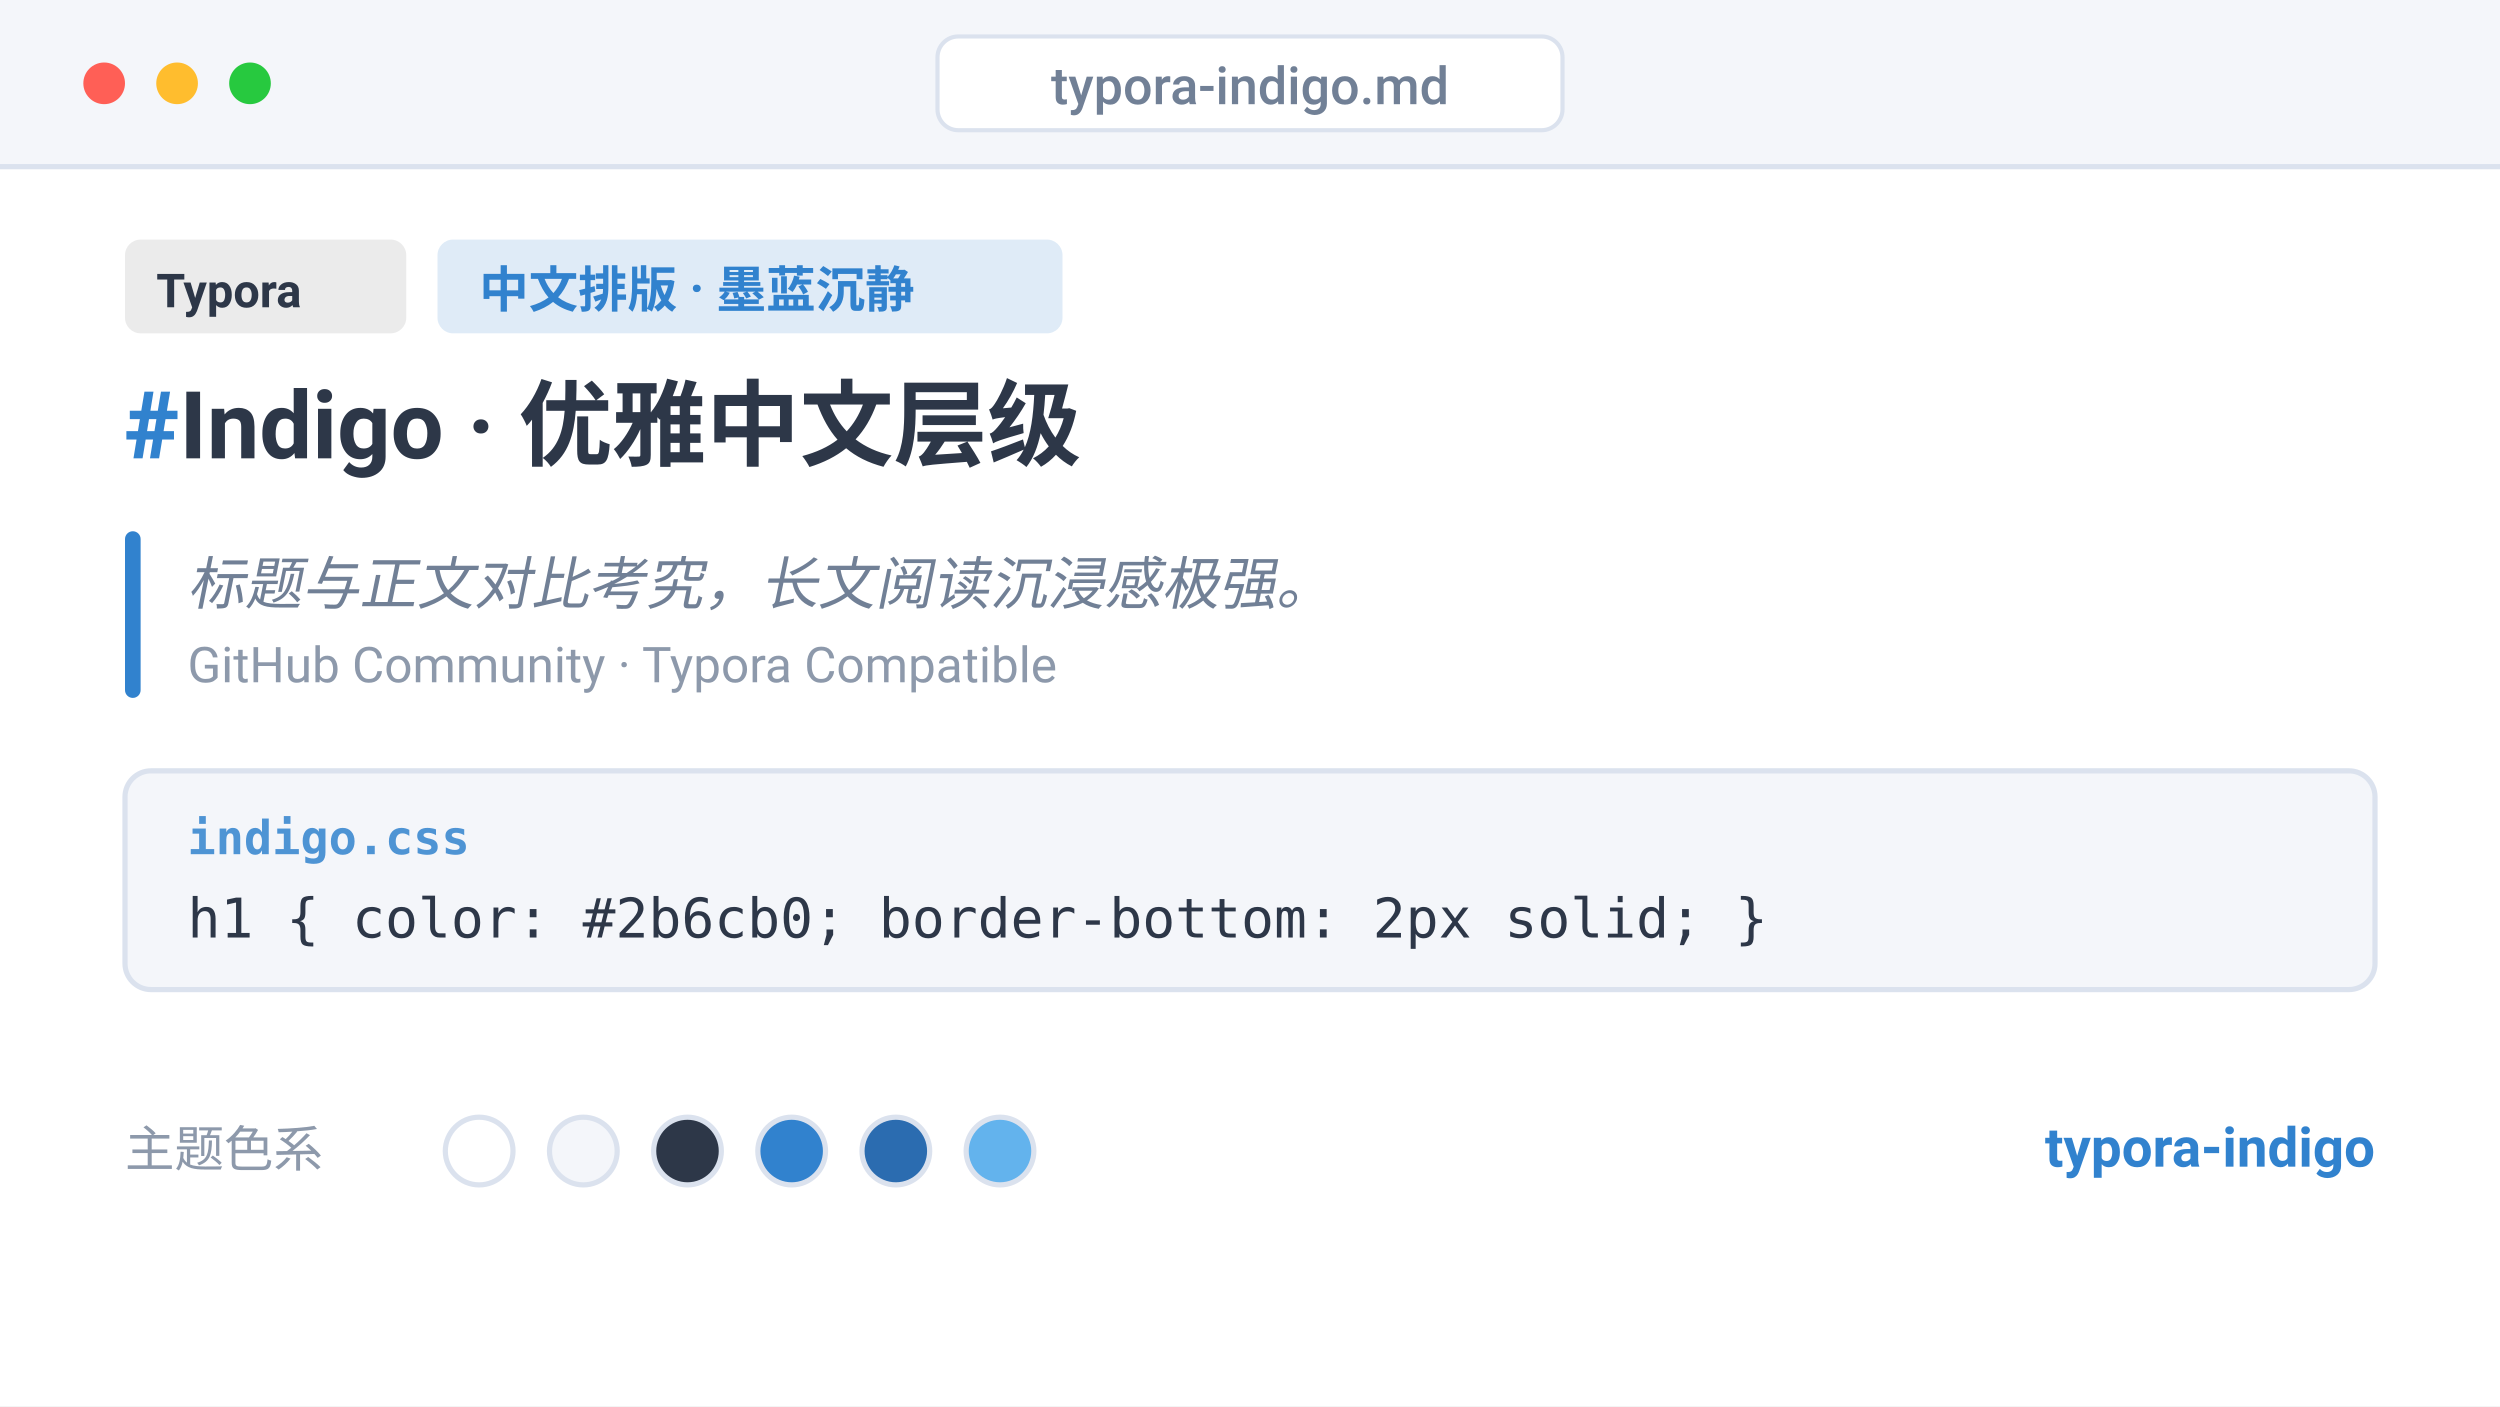
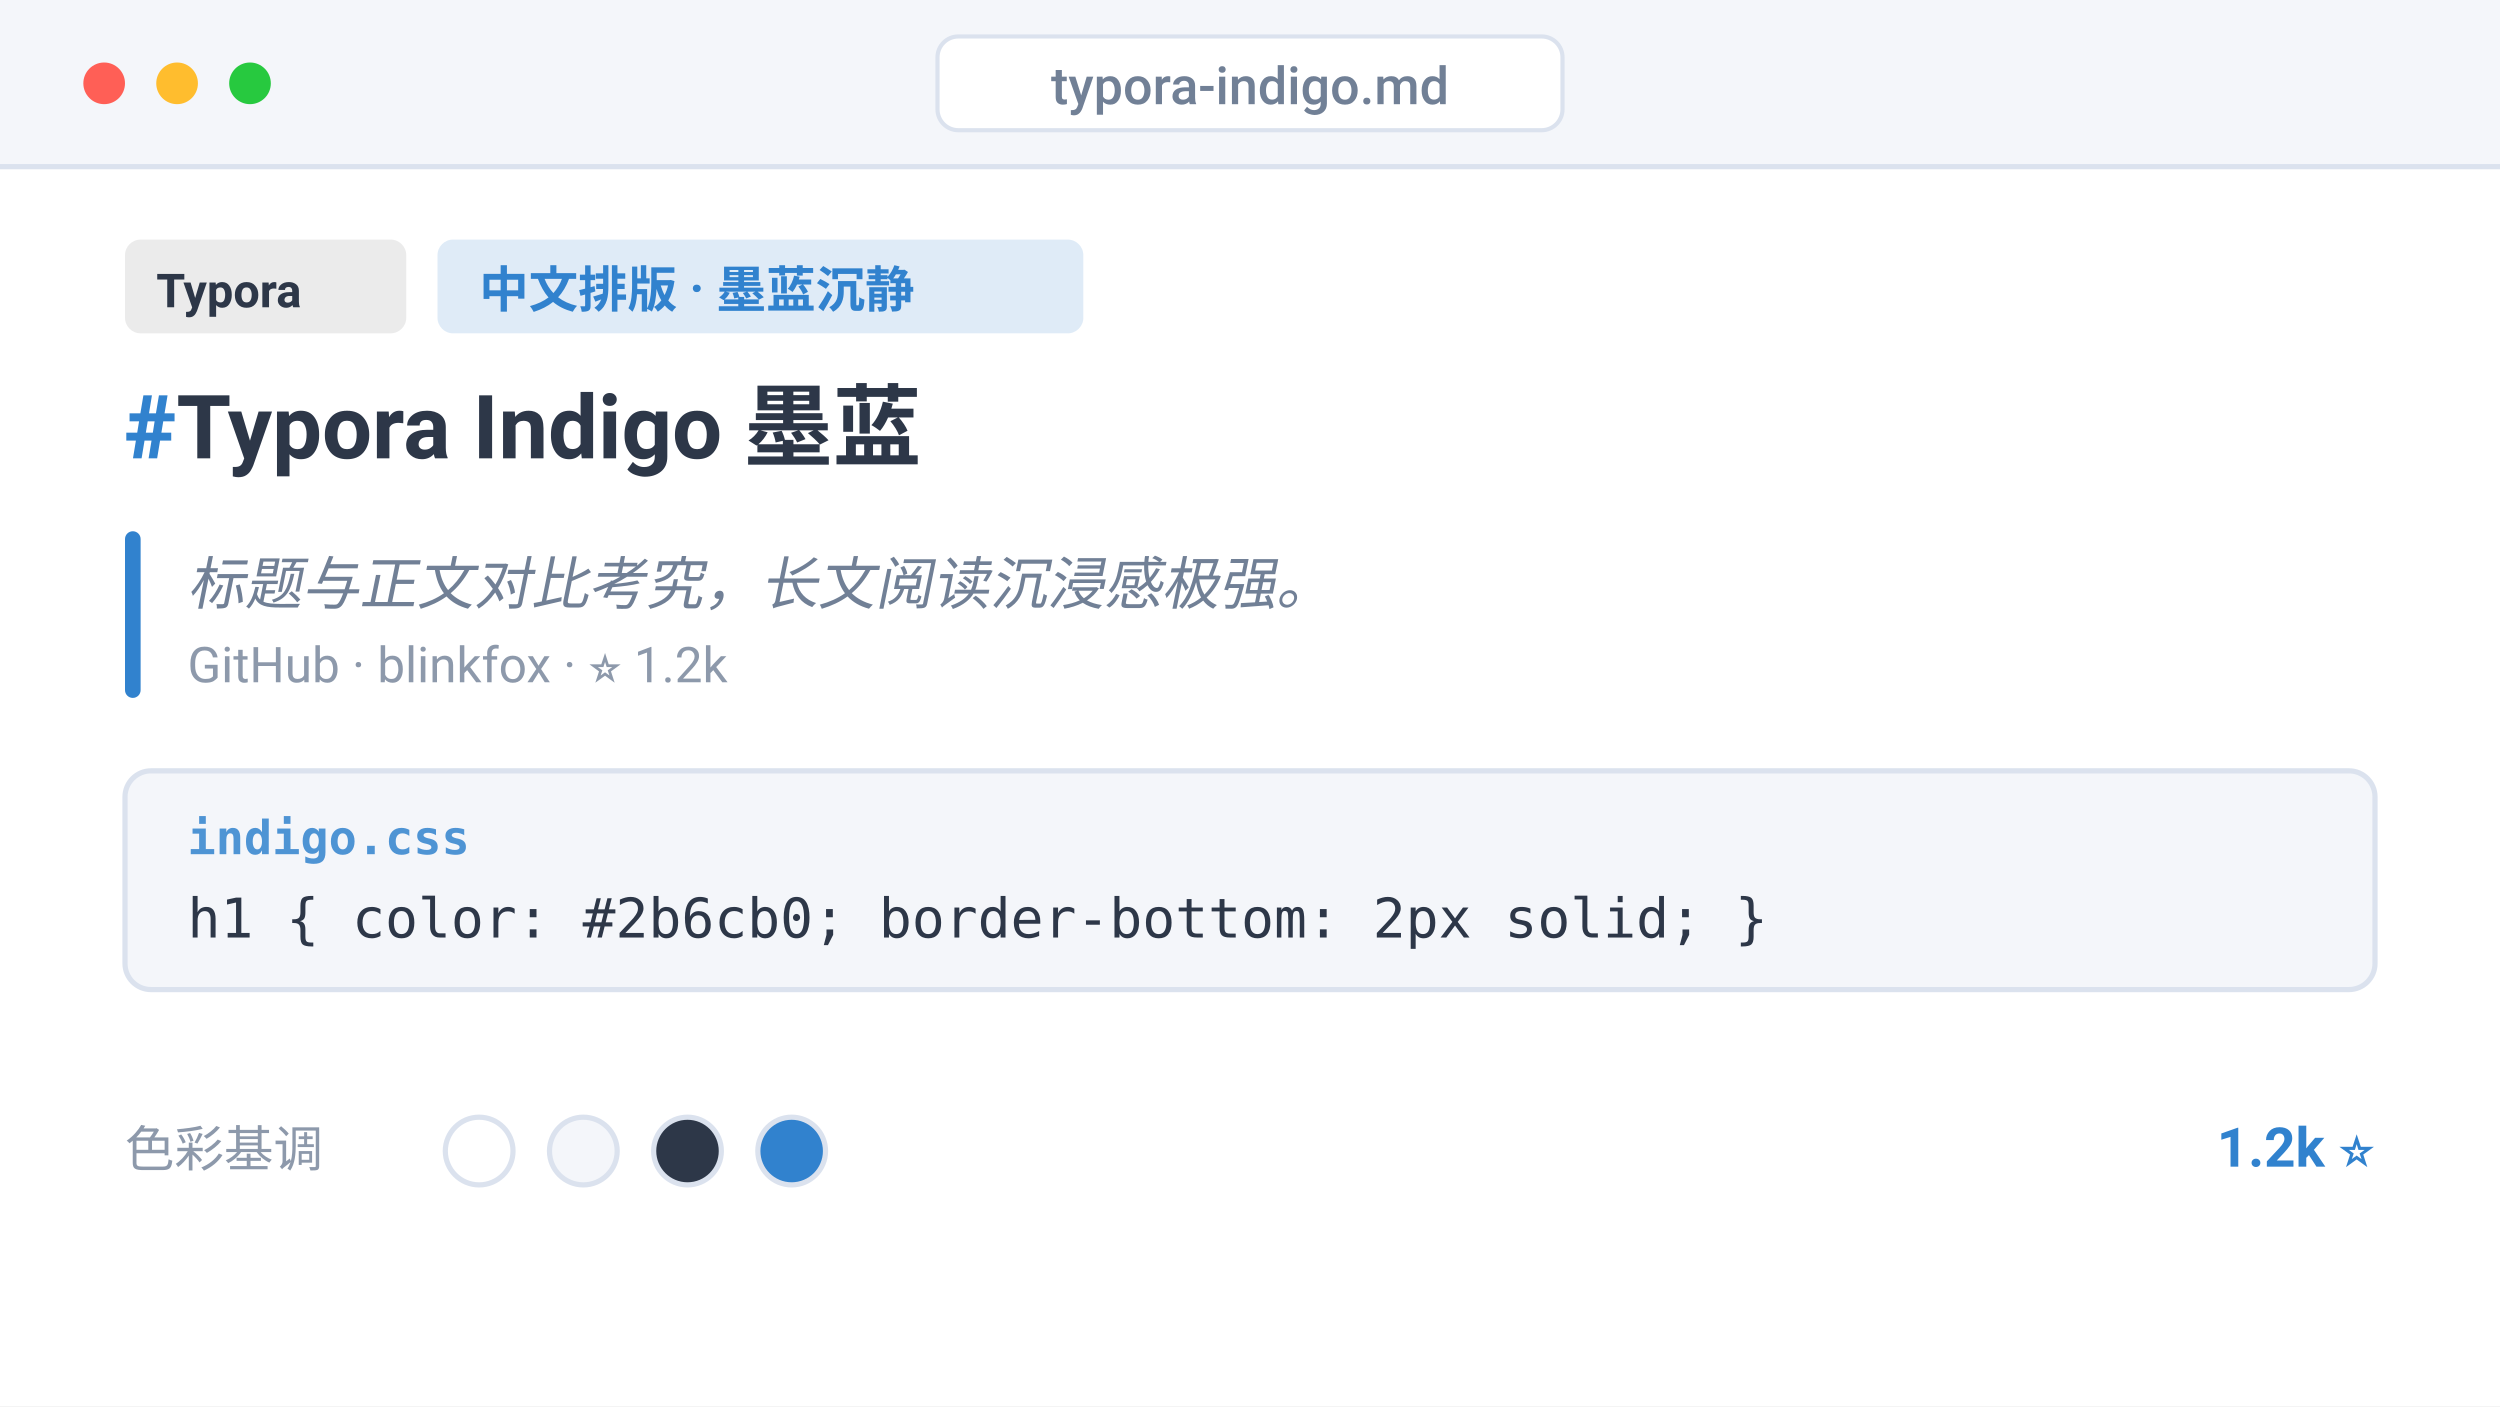
<svg xmlns="http://www.w3.org/2000/svg" viewBox="0 0 480 270" width="480" height="270">
  <rect width="480" height="270" fill="#ffffff" />
  <rect width="480" height="32" fill="#f4f6fa" />
  <line x1="0" y1="32" x2="480" y2="32" stroke="#dbe2ee" stroke-width="1" />
  <circle cx="20" cy="16" r="4" fill="#ff5f56" />
  <circle cx="34" cy="16" r="4" fill="#ffbd2e" />
  <circle cx="48" cy="16" r="4" fill="#27c93f" />
  <rect x="180" y="7" width="120" height="18" rx="4" fill="#ffffff" stroke="#dbe2ee" stroke-width="0.8" />
  <text x="240" y="20" fill="#718096" font-family="-apple-system, BlinkMacSystemFont, 'Segoe UI', Roboto, 'PingFang SC', sans-serif" font-size="10" text-anchor="middle" font-weight="500">typora-indigo.md</text>
  <g transform="translate(24, 46)">
    <rect x="0" y="0" width="54" height="18" rx="3" fill="#000000" opacity="0.08" />
    <text x="6" y="13" fill="#2d3748" font-family="-apple-system, BlinkMacSystemFont, 'Segoe UI', Roboto, 'PingFang SC', sans-serif" font-size="9" font-weight="700">Typora</text>
-     <rect x="60" y="0" width="120" height="18" rx="3" fill="#3182ce" opacity="0.16" />
+     <rect x="60" y="0" width="124" height="18" rx="3" fill="#3182ce" opacity="0.16" />
    <text x="68" y="13" fill="#3182ce" font-family="-apple-system, BlinkMacSystemFont, 'Segoe UI', Roboto, 'PingFang SC', sans-serif" font-size="9.5" font-weight="600">中文排版 · 墨蓝沉静</text>
-     <text x="0" y="42" fill="#2d3748" font-family="-apple-system, BlinkMacSystemFont, 'Segoe UI', Roboto, 'PingFang SC', sans-serif" font-size="18" font-weight="700">
-       <tspan fill="#3182ce" font-weight="800"># </tspan>Indigo · 优雅中文层级
+     <text x="0" y="42" fill="#2d3748" font-family="-apple-system, BlinkMacSystemFont, 'Segoe UI', Roboto, 'PingFang SC', sans-serif" font-size="17" font-weight="700">
+       <tspan fill="#3182ce" font-weight="800"># </tspan>Typora Indigo 墨蓝
    </text>
    <g transform="translate(0, 56)">
      <rect x="0" y="0" width="3" height="32" fill="#3182ce" rx="1.5" />
      <text x="12" y="14" fill="#718096" font-family="-apple-system, BlinkMacSystemFont, 'Segoe UI', Roboto, 'PingFang SC', sans-serif" font-size="11" font-style="italic">
        标题与正文对比考究，长文阅读沉浸感极强。
      </text>
      <text x="12" y="29" fill="#718096" font-family="-apple-system, BlinkMacSystemFont, 'Segoe UI', Roboto, 'PingFang SC', sans-serif" font-size="9.5" opacity="0.8">
-         GitHub Community · Typora Compatible
+         GitHub · blinkfox · ⭐ 1.2k
      </text>
    </g>
    <g transform="translate(0, 102)">
      <rect x="0" y="0" width="432" height="42" rx="5" fill="#f4f6fa" stroke="#dbe2ee" stroke-width="1" />
      <text x="12" y="16" fill="#3182ce" font-family="'Fira Code', 'JetBrains Mono', Consolas, monospace" font-size="9" font-weight="600" opacity="0.85">indigo.css</text>
      <text x="12" y="32" fill="#2d3748" font-family="'Fira Code', 'JetBrains Mono', Consolas, monospace" font-size="10.5">h1 { color: #2b6cb0; border-bottom: 2px solid; }</text>
    </g>
    <g transform="translate(0, 160)">
-       <text x="0" y="18" fill="#718096" font-family="-apple-system, BlinkMacSystemFont, 'Segoe UI', Roboto, 'PingFang SC', sans-serif" font-size="9.5" opacity="0.8">主题色系</text>
+       <text x="0" y="18" fill="#718096" font-family="-apple-system, BlinkMacSystemFont, 'Segoe UI', Roboto, 'PingFang SC', sans-serif" font-size="9.5" opacity="0.8">色彩基调</text>
      <circle cx="68" cy="15" r="6.5" fill="#ffffff" stroke="#dbe2ee" stroke-width="1" />
      <circle cx="88" cy="15" r="6.5" fill="#f4f6fa" stroke="#dbe2ee" stroke-width="1" />
      <circle cx="108" cy="15" r="6.5" fill="#2d3748" stroke="#dbe2ee" stroke-width="1" />
      <circle cx="128" cy="15" r="6.5" fill="#3182ce" stroke="#dbe2ee" stroke-width="1" />
-       <circle cx="148" cy="15" r="6.5" fill="#2b6cb0" stroke="#dbe2ee" stroke-width="1" />
-       <circle cx="168" cy="15" r="6.5" fill="#63b3ed" stroke="#dbe2ee" stroke-width="1" />
-       <text x="432" y="18" fill="#3182ce" font-family="-apple-system, BlinkMacSystemFont, 'Segoe UI', Roboto, 'PingFang SC', sans-serif" font-size="10.5" text-anchor="end" font-weight="600">typora-indigo</text>
+       <text x="432" y="18" fill="#3182ce" font-family="-apple-system, BlinkMacSystemFont, 'Segoe UI', Roboto, 'PingFang SC', sans-serif" font-size="10.5" text-anchor="end" font-weight="600">1.2k ⭐</text>
    </g>
  </g>
</svg>
